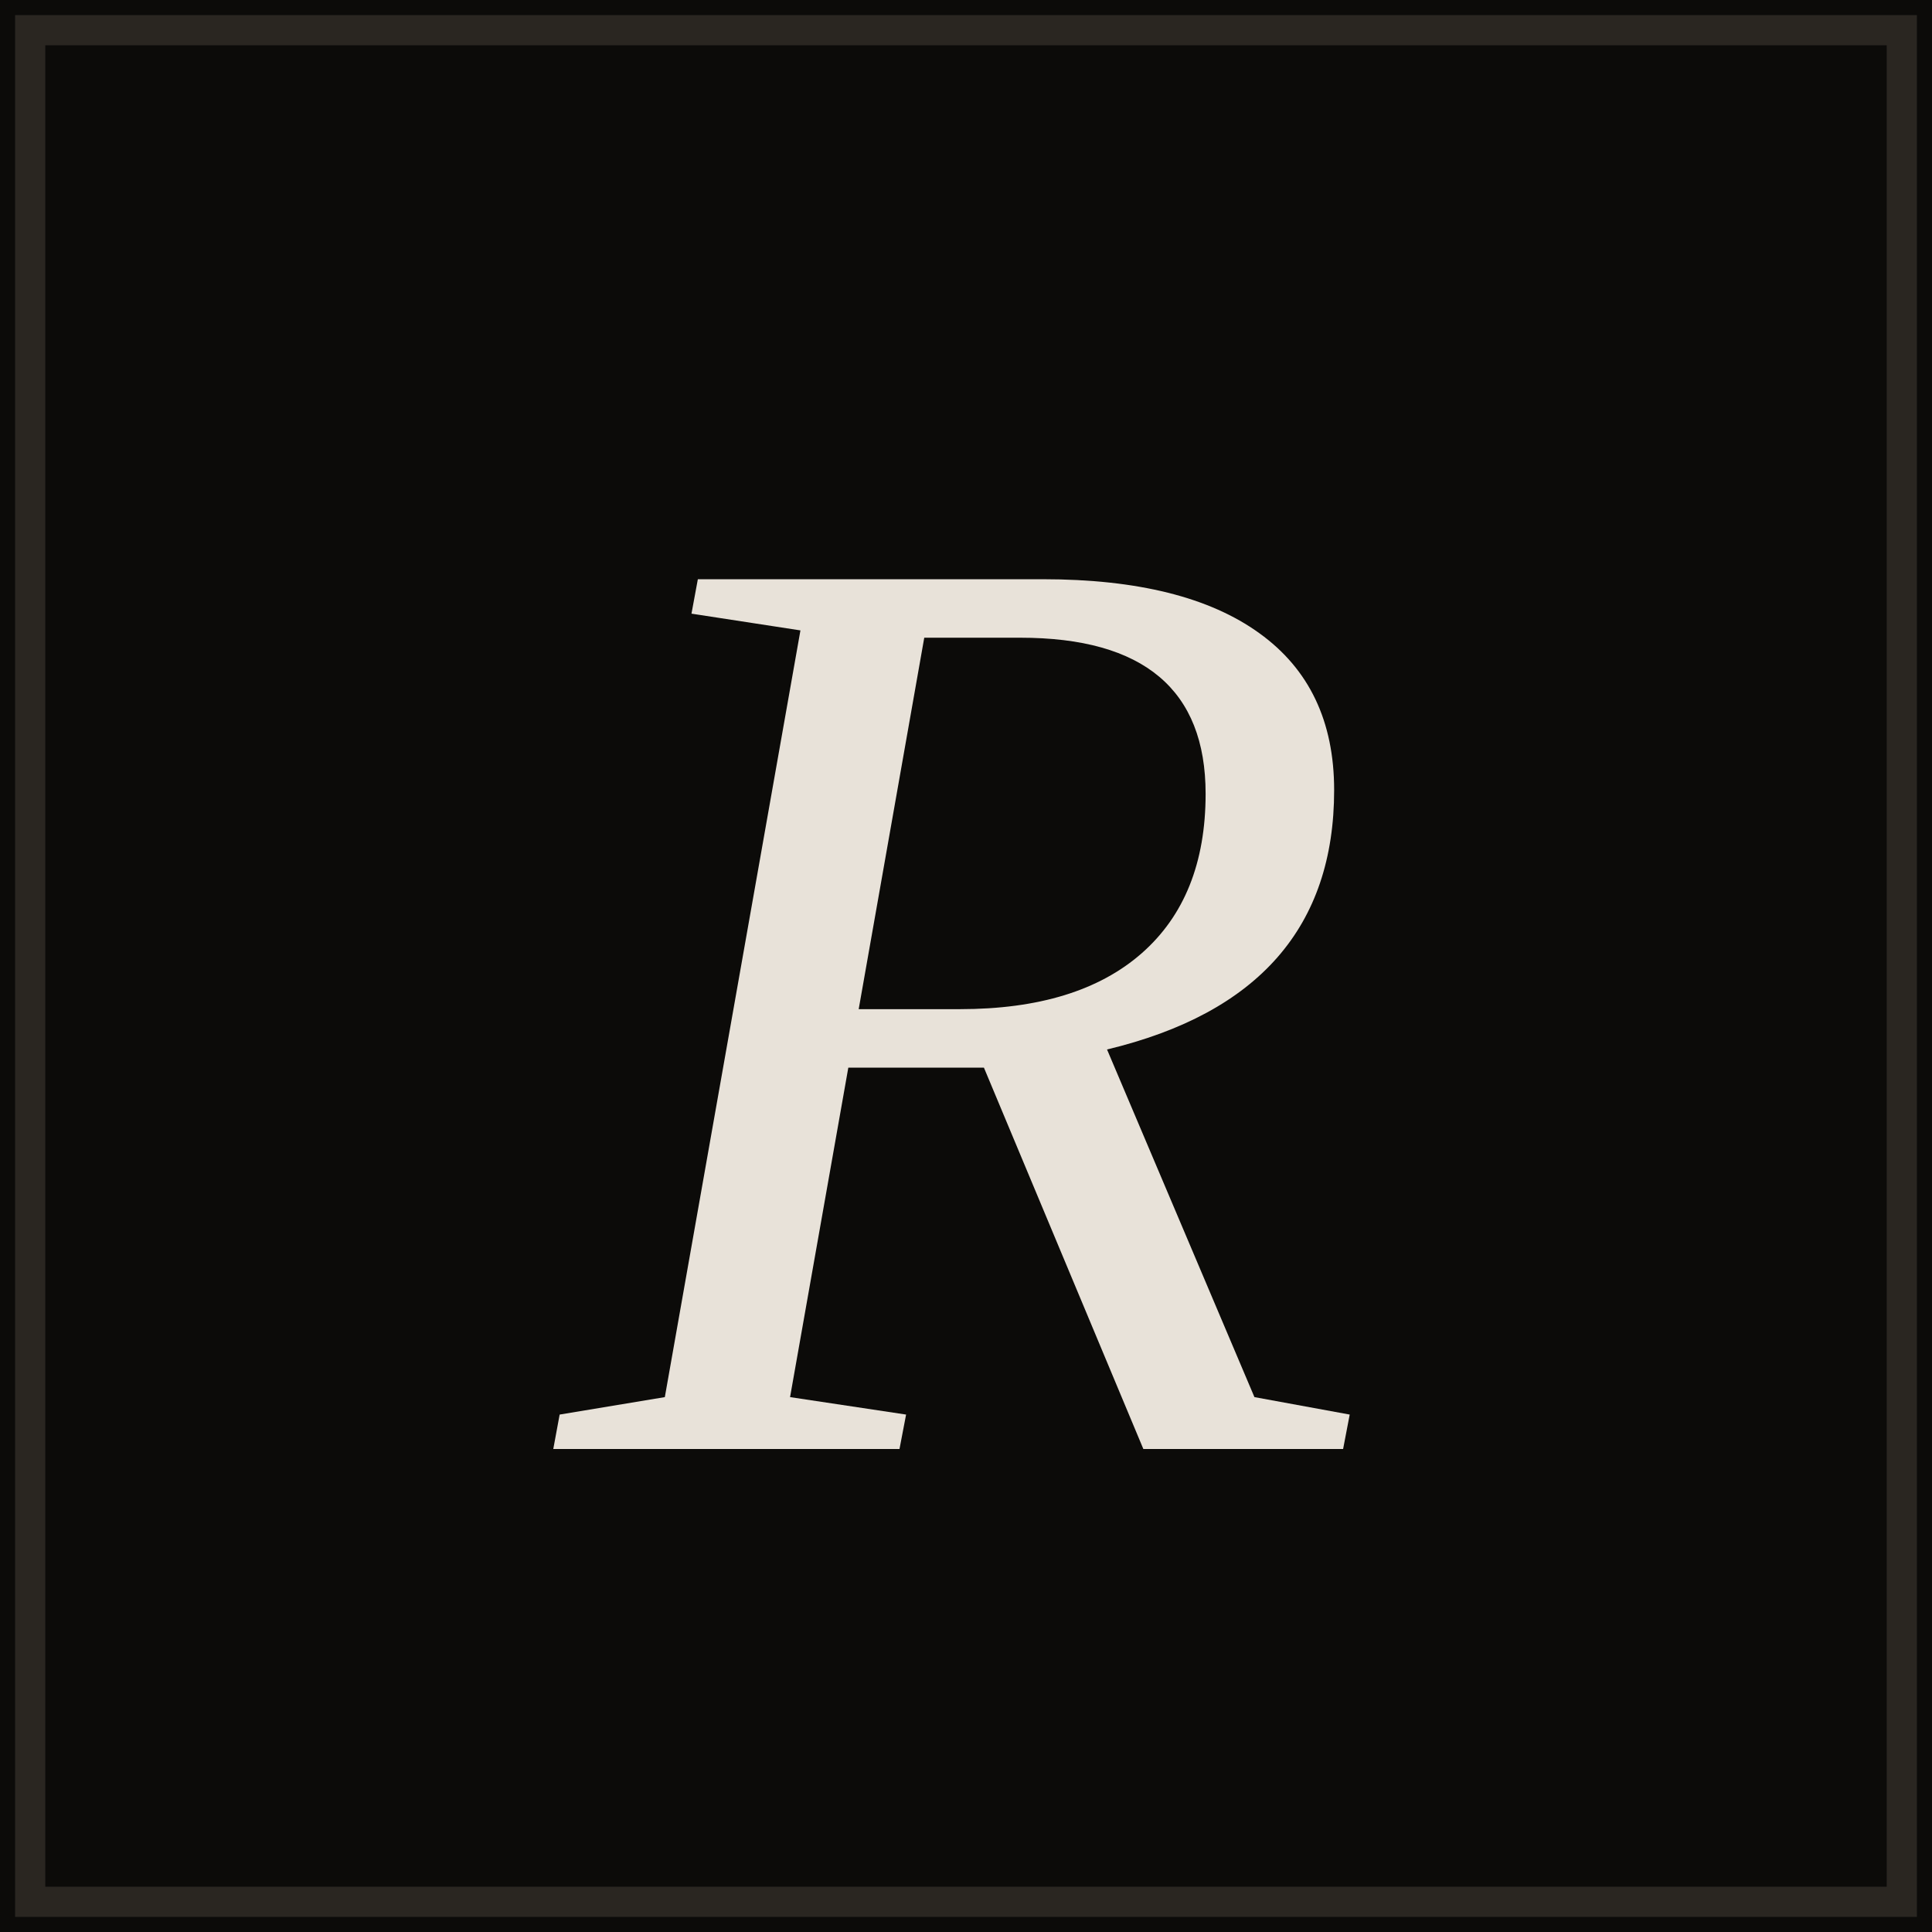
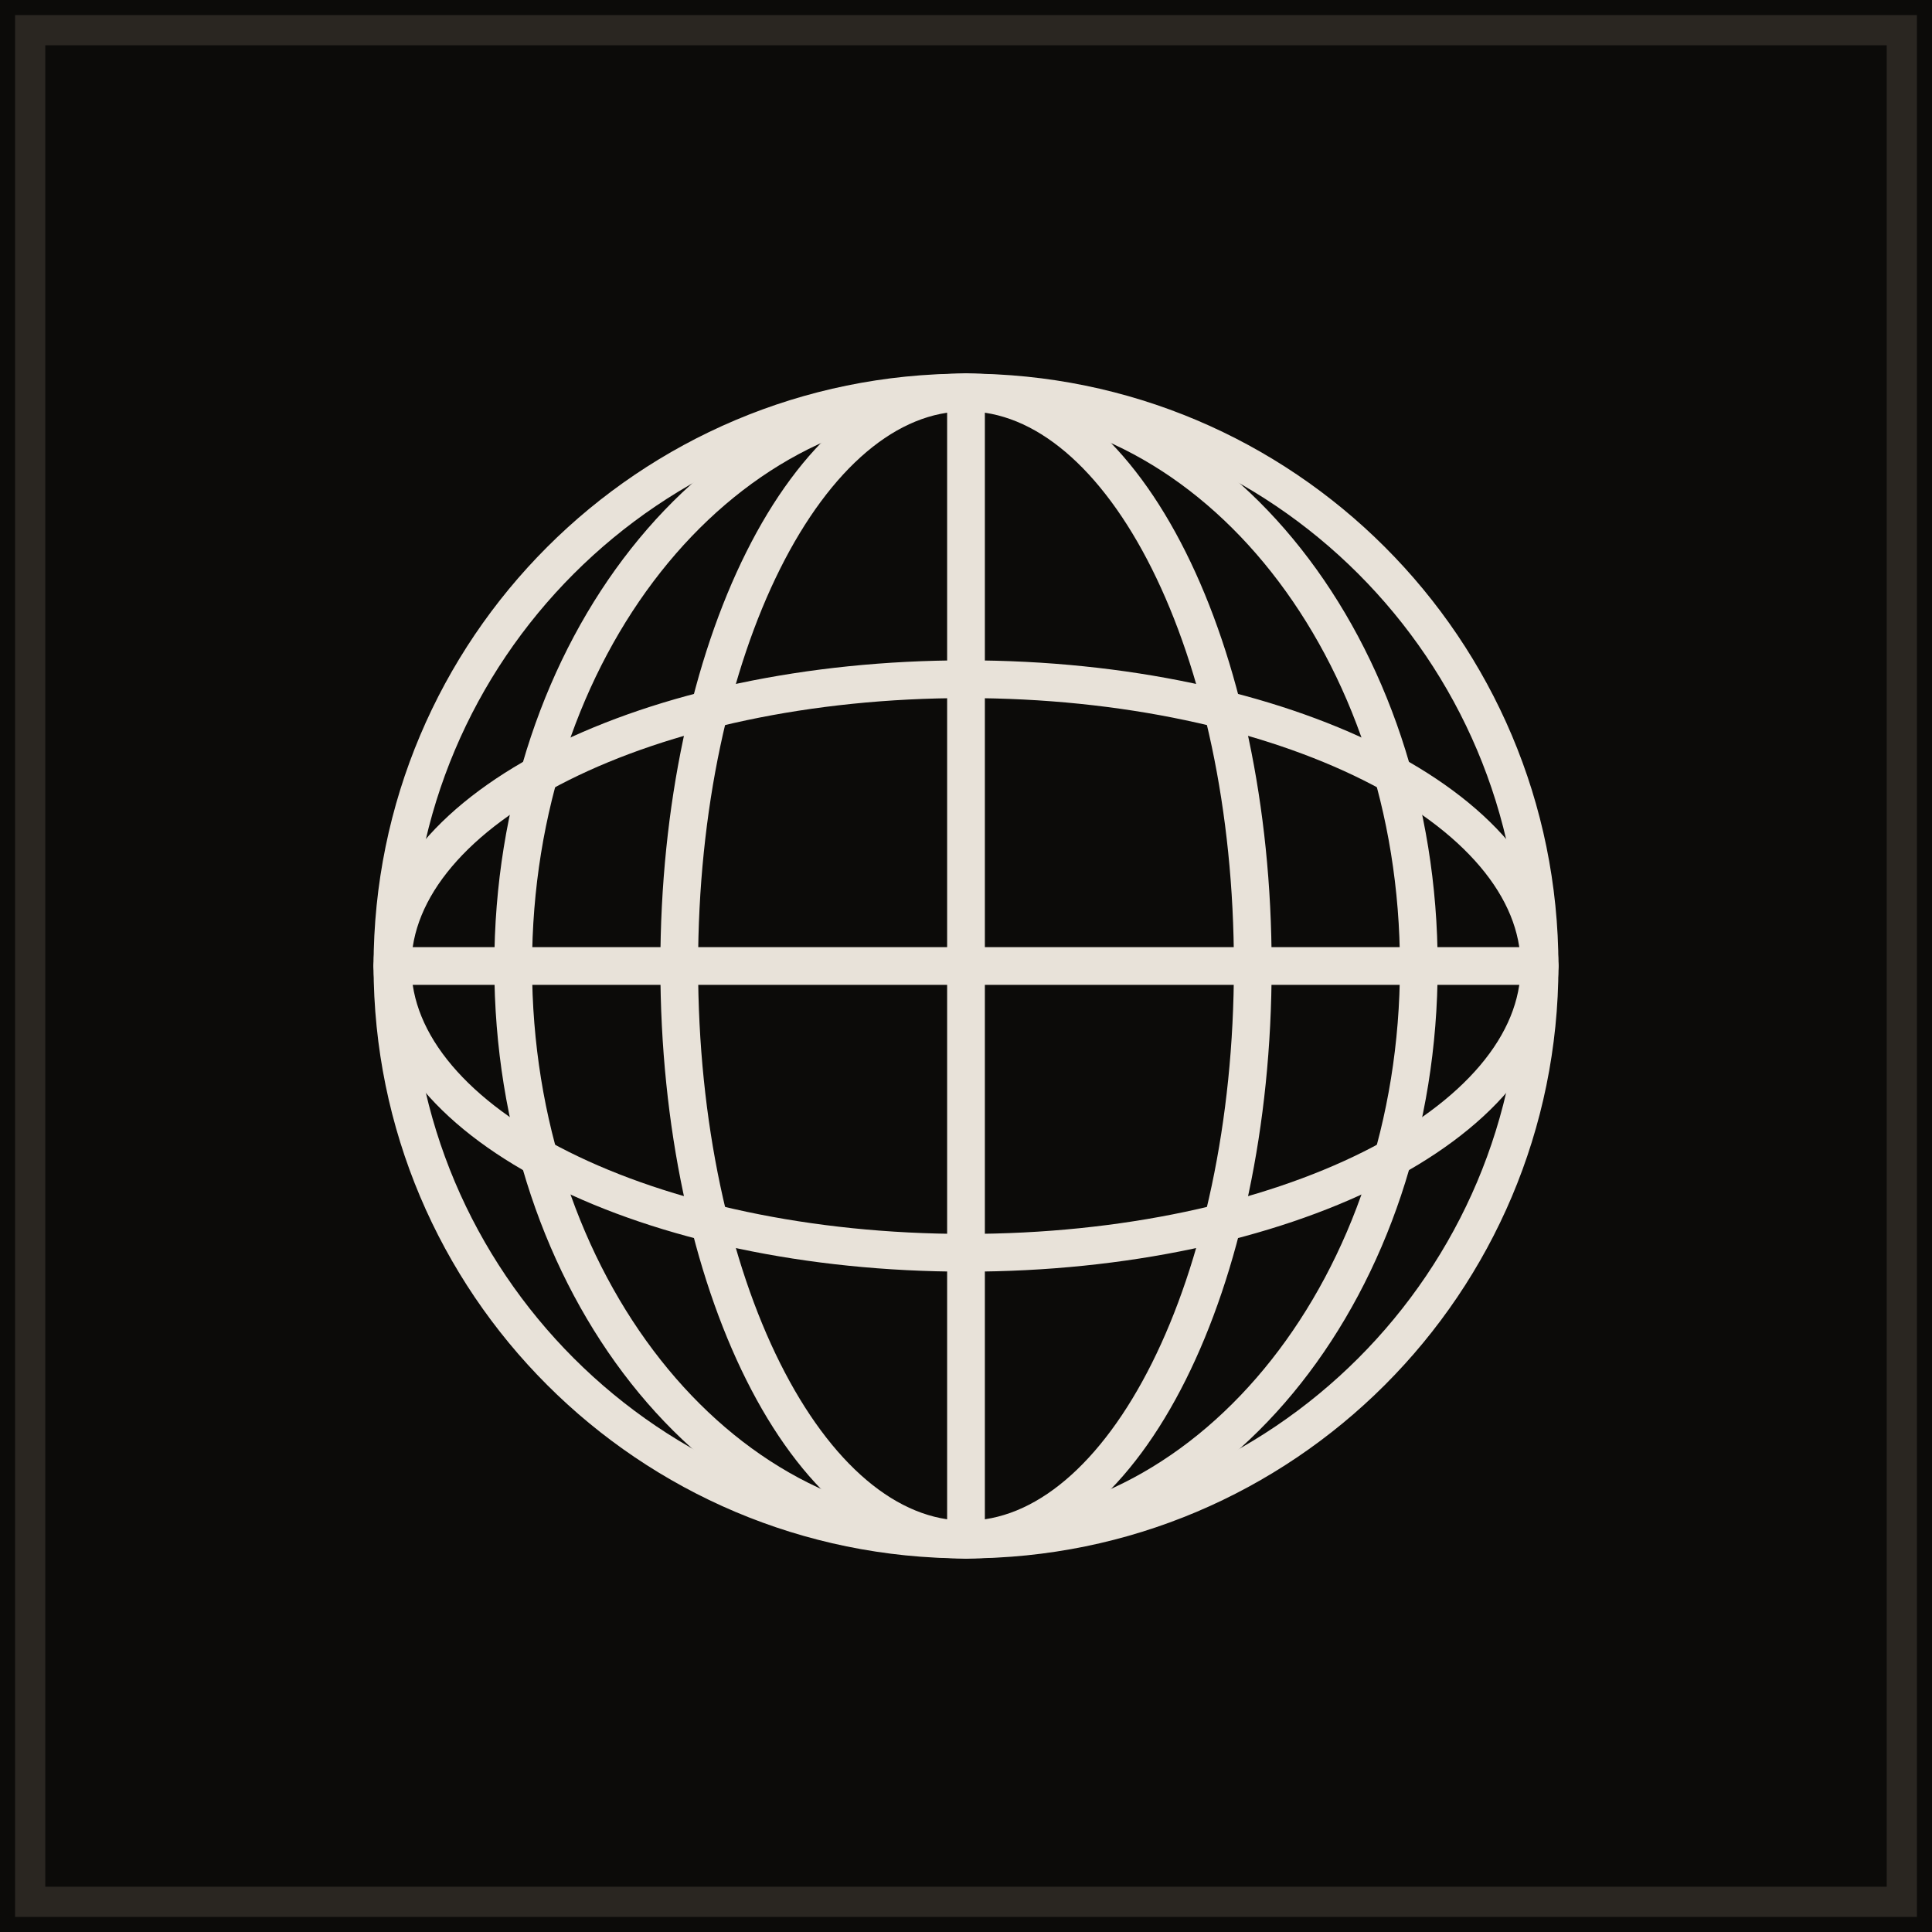
<svg xmlns="http://www.w3.org/2000/svg" width="128" height="128" viewBox="0 0 128 128">
  <rect width="128" height="128" fill="#0C0B09" />
  <rect x="2" y="2" width="124" height="124" fill="none" stroke="#2A2621" stroke-width="2" />
-   <text x="64" y="96" text-anchor="middle" font-family="Georgia, 'Times New Roman', serif" font-style="italic" font-size="88" font-weight="400" fill="#E8E2D9">R</text>
+   <g fill="none" stroke="#E8E2D9" stroke-width="2.5" stroke-linecap="round">
+     <circle cx="64" cy="64" r="38" />
+     <line x1="26" y1="64" x2="102" y2="64" />
+     <ellipse cx="64" cy="64" rx="38" ry="19" />
+     <line x1="64" y1="26" x2="64" y2="102" />
+     <ellipse cx="64" cy="64" rx="19" ry="38" />
+     <ellipse cx="64" cy="64" rx="30" ry="38" />
+   </g>
</svg>
